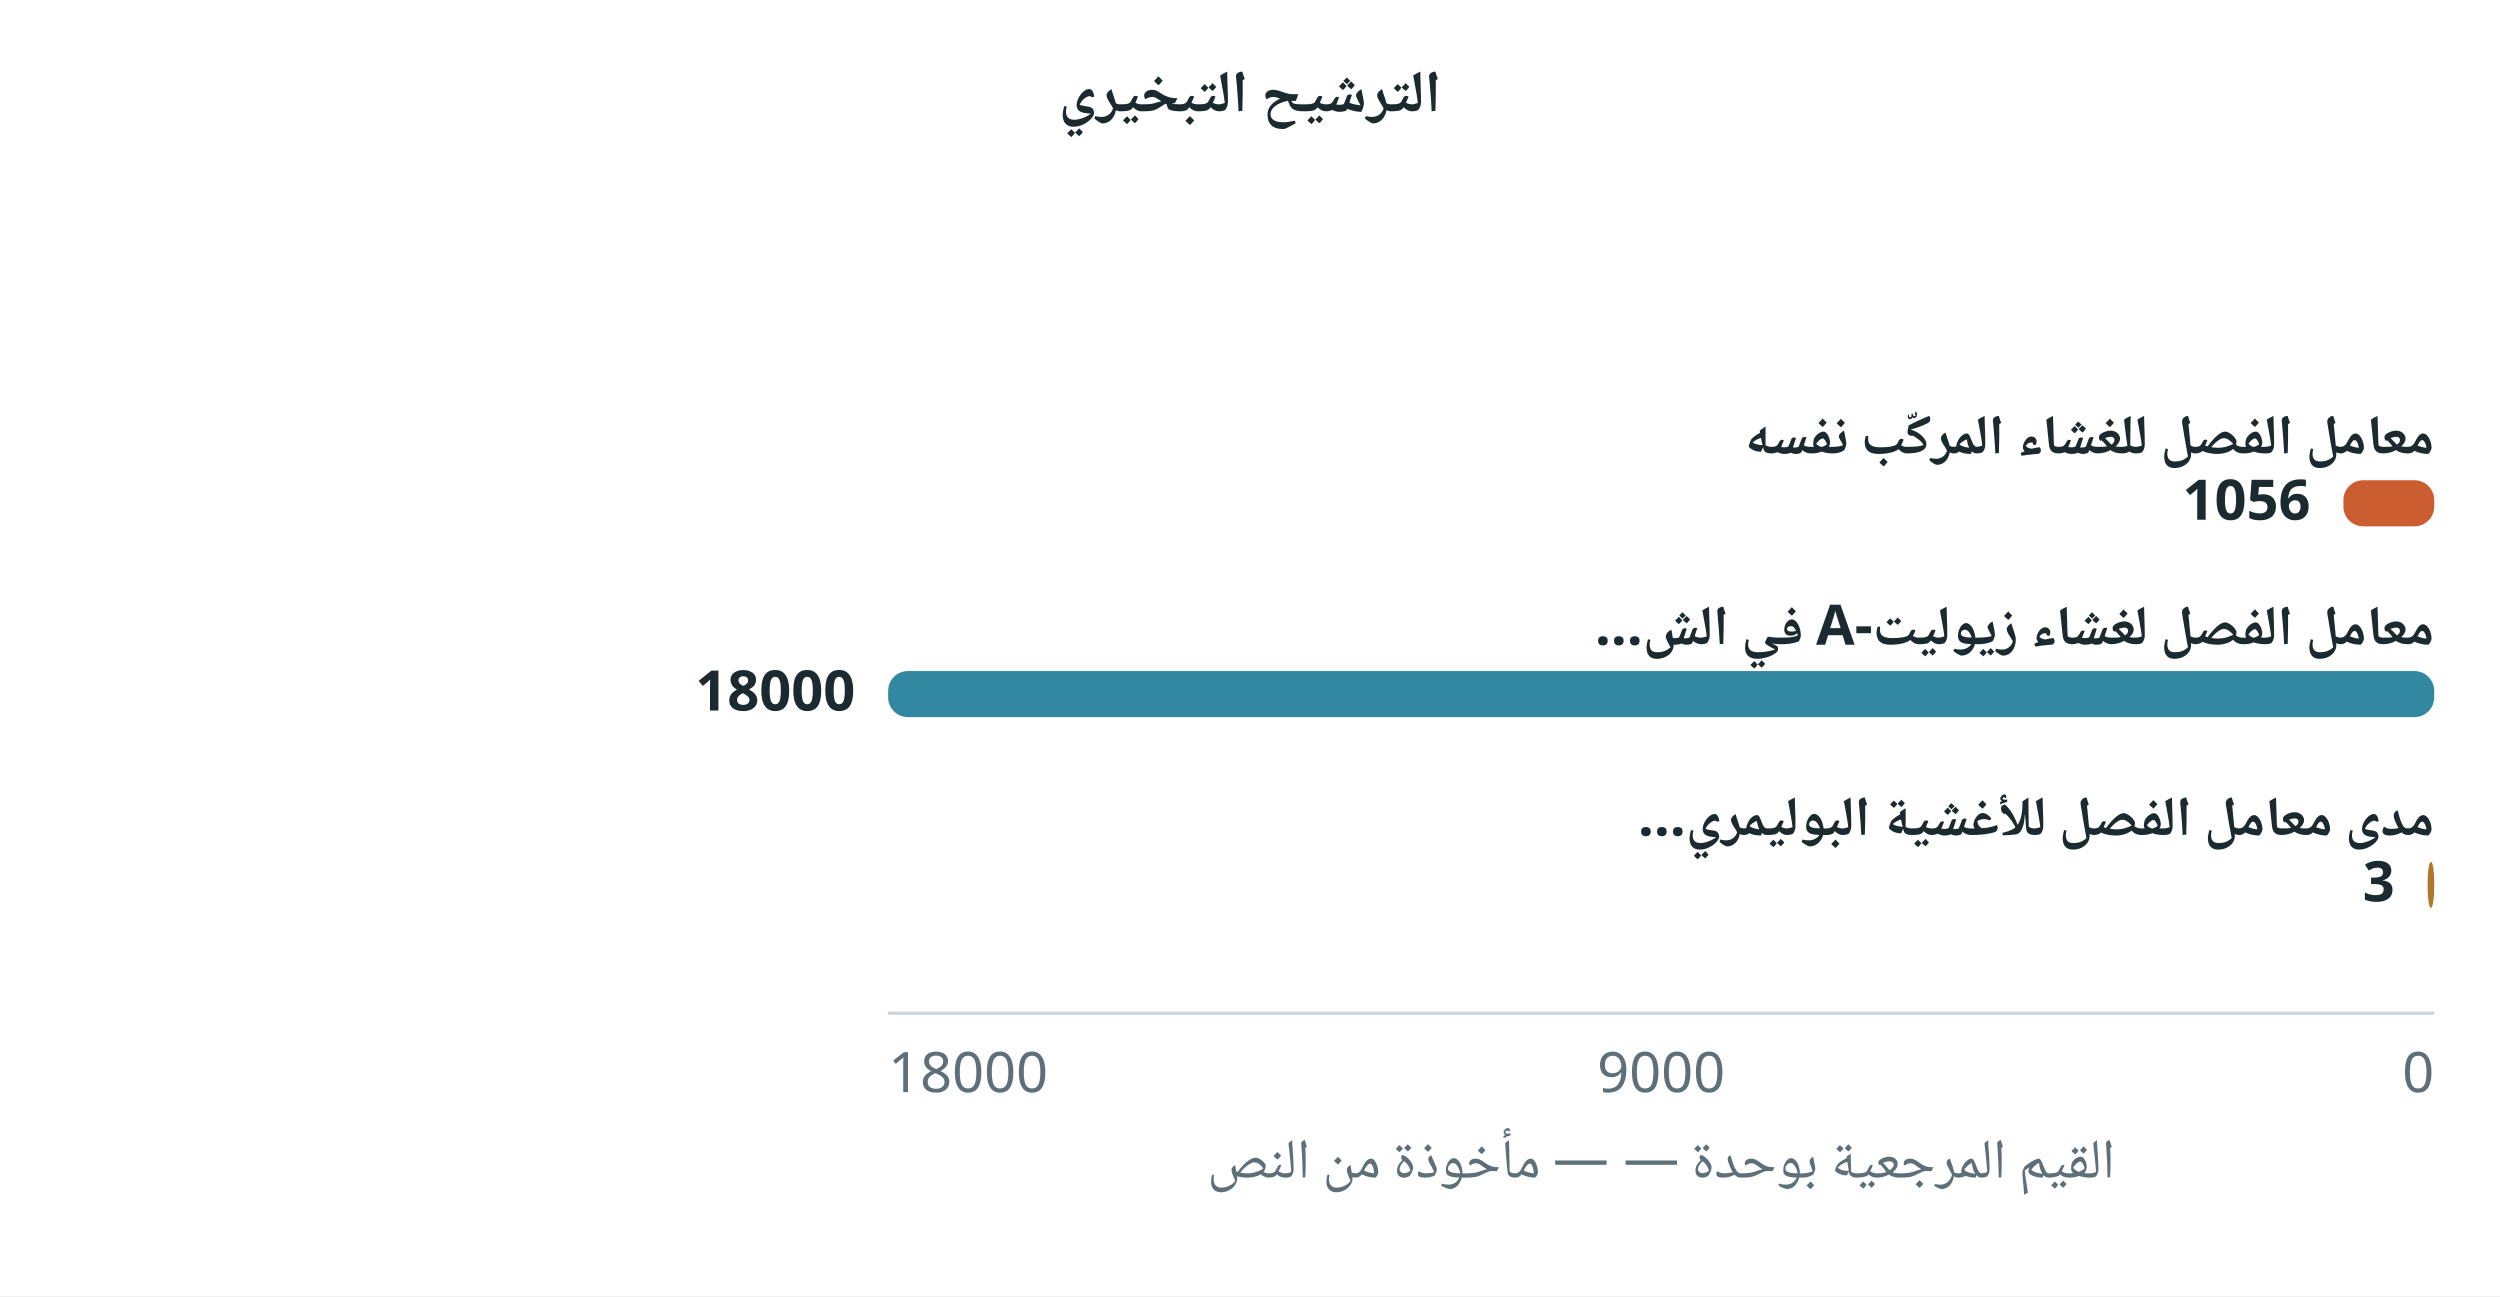
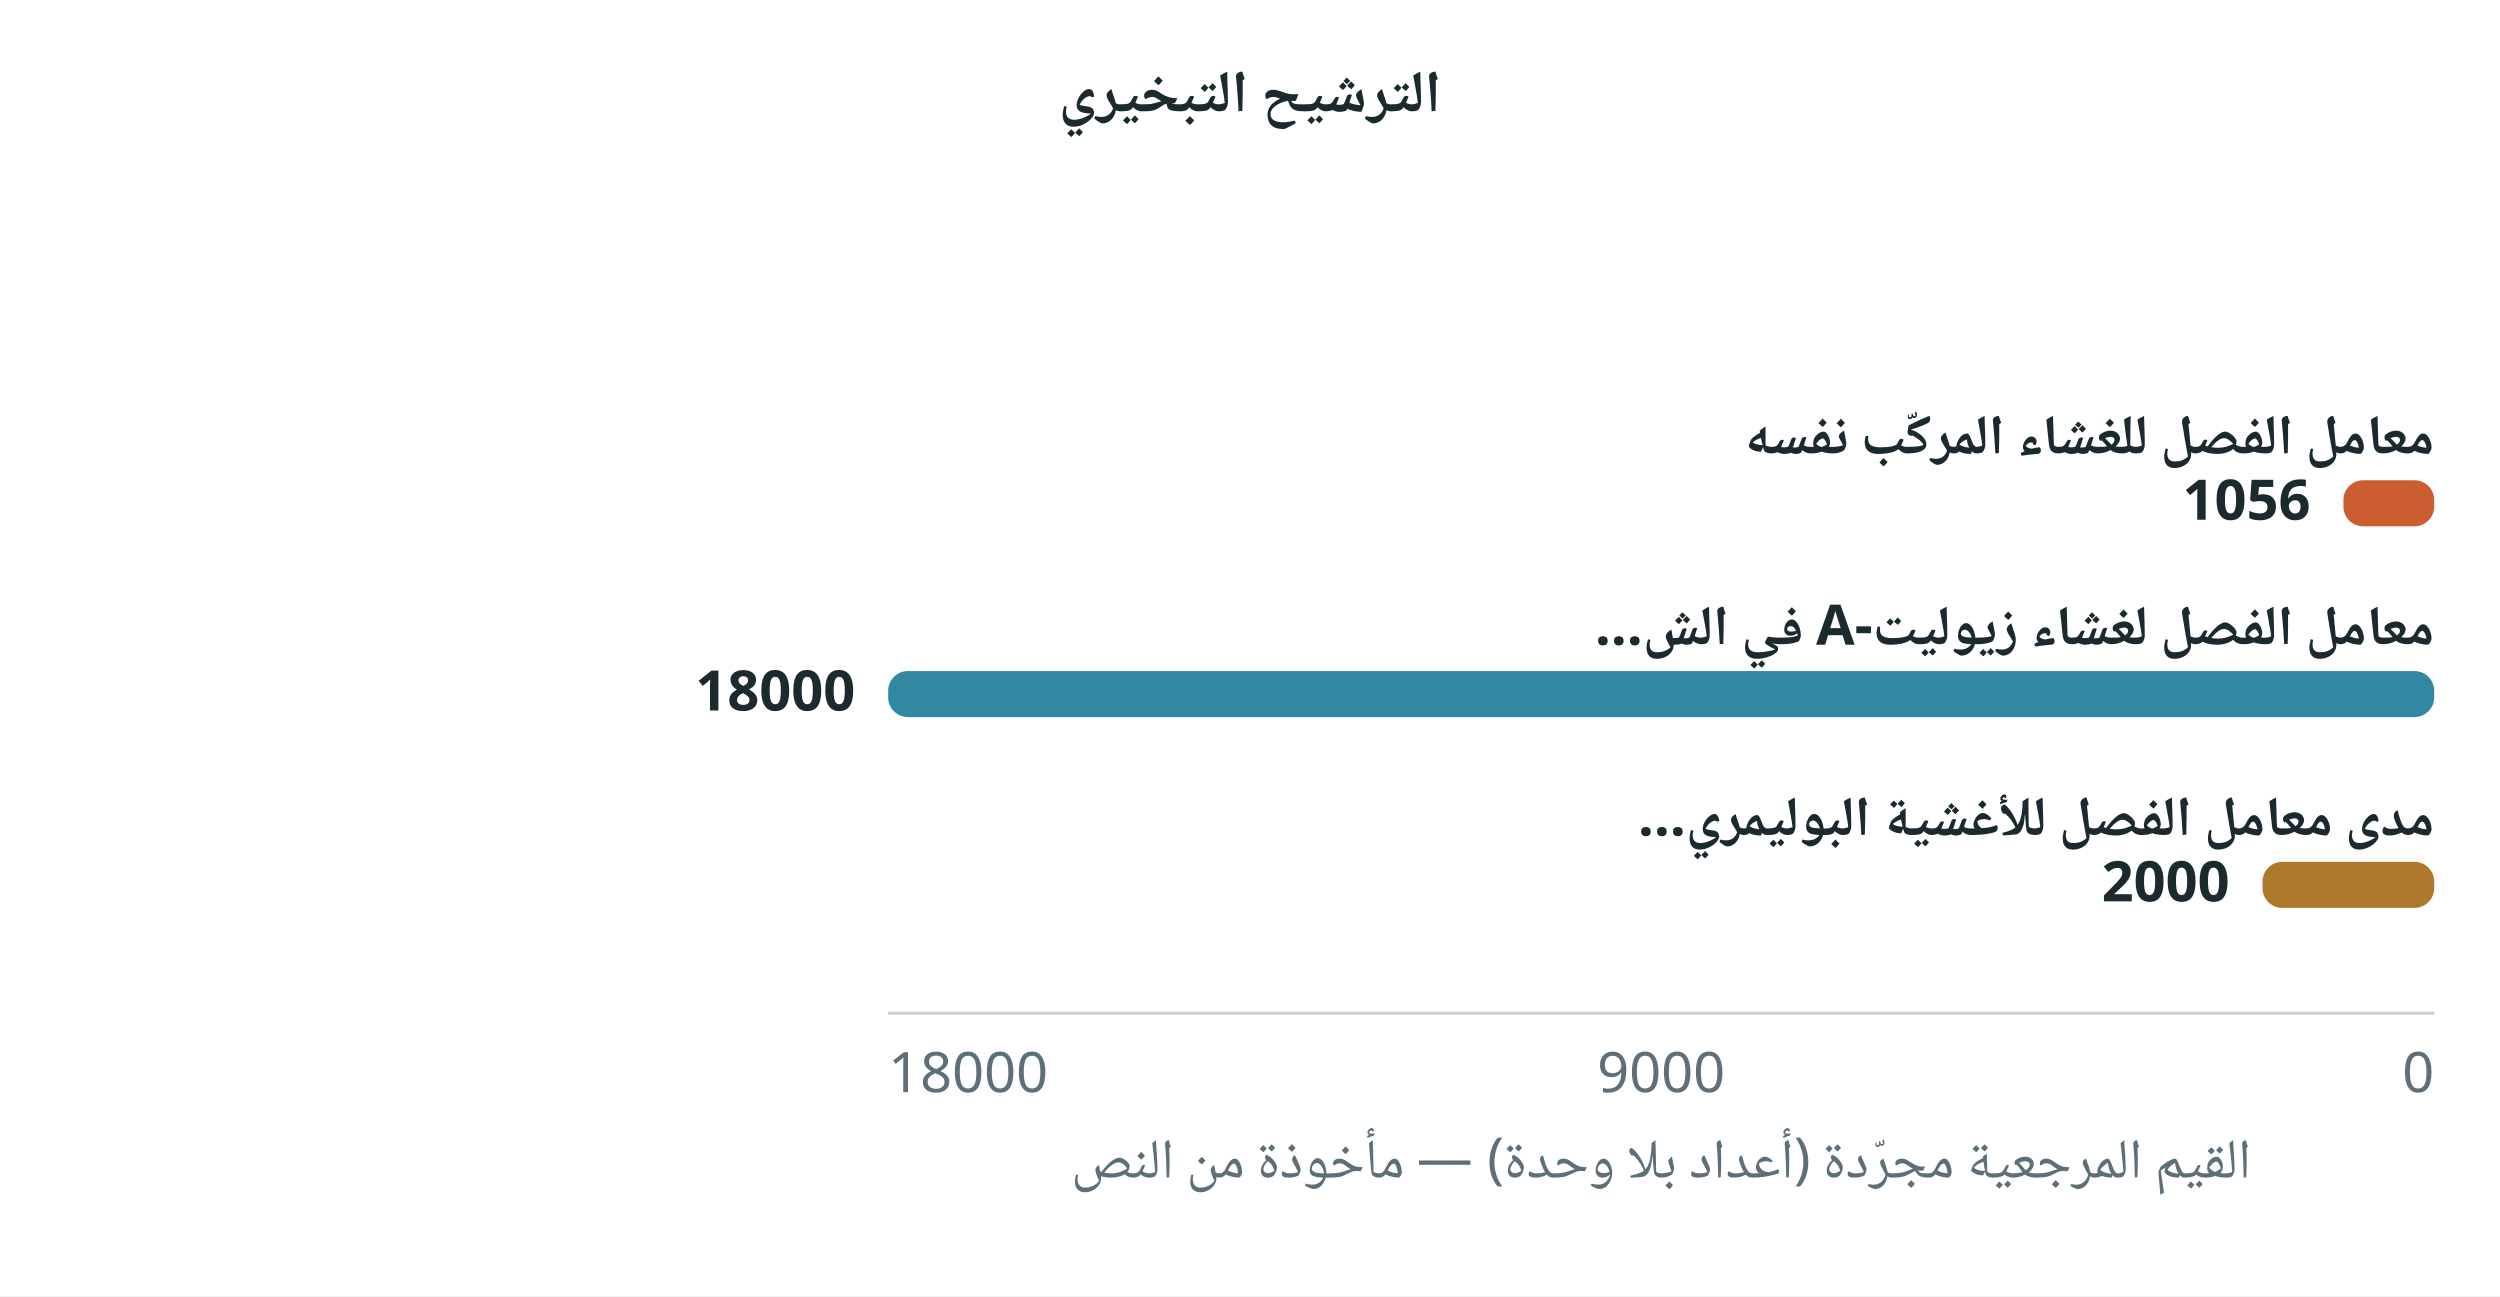
<svg xmlns="http://www.w3.org/2000/svg" width="760" height="394" viewBox="0 0 760 394" role="img" aria-labelledby="t">
  <rect width="760" height="394" fill="#ffffff" />
  <g font-family="'Segoe UI', 'Noto Naskh Arabic', system-ui, sans-serif" direction="rtl">
    <text x="380" y="34" font-size="18" font-weight="700" fill="#1b2a2f" text-anchor="middle">الترشيح التبخيري</text>
    <text x="740" y="138" font-size="17" font-weight="600" fill="#1b2a2f" text-anchor="start">معامل الفصل للغشاء المركّب نفسه</text>
    <rect x="712.4" y="146" width="27.6" height="14" fill="#c2410c" fill-opacity="0.85" rx="6" />
    <text x="702.4" y="158" font-size="17" font-weight="700" fill="#1b2a2f" text-anchor="end" direction="ltr">⁨1056⁩</text>
    <text x="740" y="196" font-size="17" font-weight="600" fill="#1b2a2f" text-anchor="start">معامل الفصل لغشاء زيوليت-A في الش…</text>
    <rect x="270" y="204" width="470" height="14" fill="#0e7490" fill-opacity="0.85" rx="6" />
    <text x="260" y="216" font-size="17" font-weight="700" fill="#1b2a2f" text-anchor="end" direction="ltr">⁨18000⁩</text>
    <text x="740" y="254" font-size="17" font-weight="600" fill="#1b2a2f" text-anchor="start">مدى معامل الفصل للأغشية البوليمري…</text>
-     <rect x="738" y="262" width="2" height="14" fill="#a16207" fill-opacity="0.85" rx="6" />
-     <text x="728" y="274" font-size="17" font-weight="700" fill="#1b2a2f" text-anchor="end" direction="ltr">⁨3⁩</text>
+     <rect x="687.8" y="262" width="52.2" height="14" fill="#a16207" fill-opacity="0.85" rx="6" />
+     <text x="677.8" y="274" font-size="17" font-weight="700" fill="#1b2a2f" text-anchor="end" direction="ltr">⁨2000⁩</text>
    <line x1="740" y1="308" x2="270" y2="308" stroke="#cbd5d9" stroke-width="1" />
    <text x="740" y="332" font-size="17" font-weight="400" fill="#5d7079" text-anchor="start">0</text>
    <text x="505" y="332" font-size="17" font-weight="400" fill="#5d7079" text-anchor="middle">9000</text>
    <text x="270" y="332" font-size="17" font-weight="400" fill="#5d7079" text-anchor="end">18000</text>
-     <text x="505" y="358" font-size="17" font-weight="400" fill="#5d7079" text-anchor="middle">القيم المرجعية بوحدة — — مأخوذة من النص</text>
+     <text x="505" y="358" font-size="17" font-weight="400" fill="#5d7079" text-anchor="middle">القيم المرجعية مجرّدة (أعداد بلا وحدة) — مأخوذة من النص</text>
  </g>
</svg>
